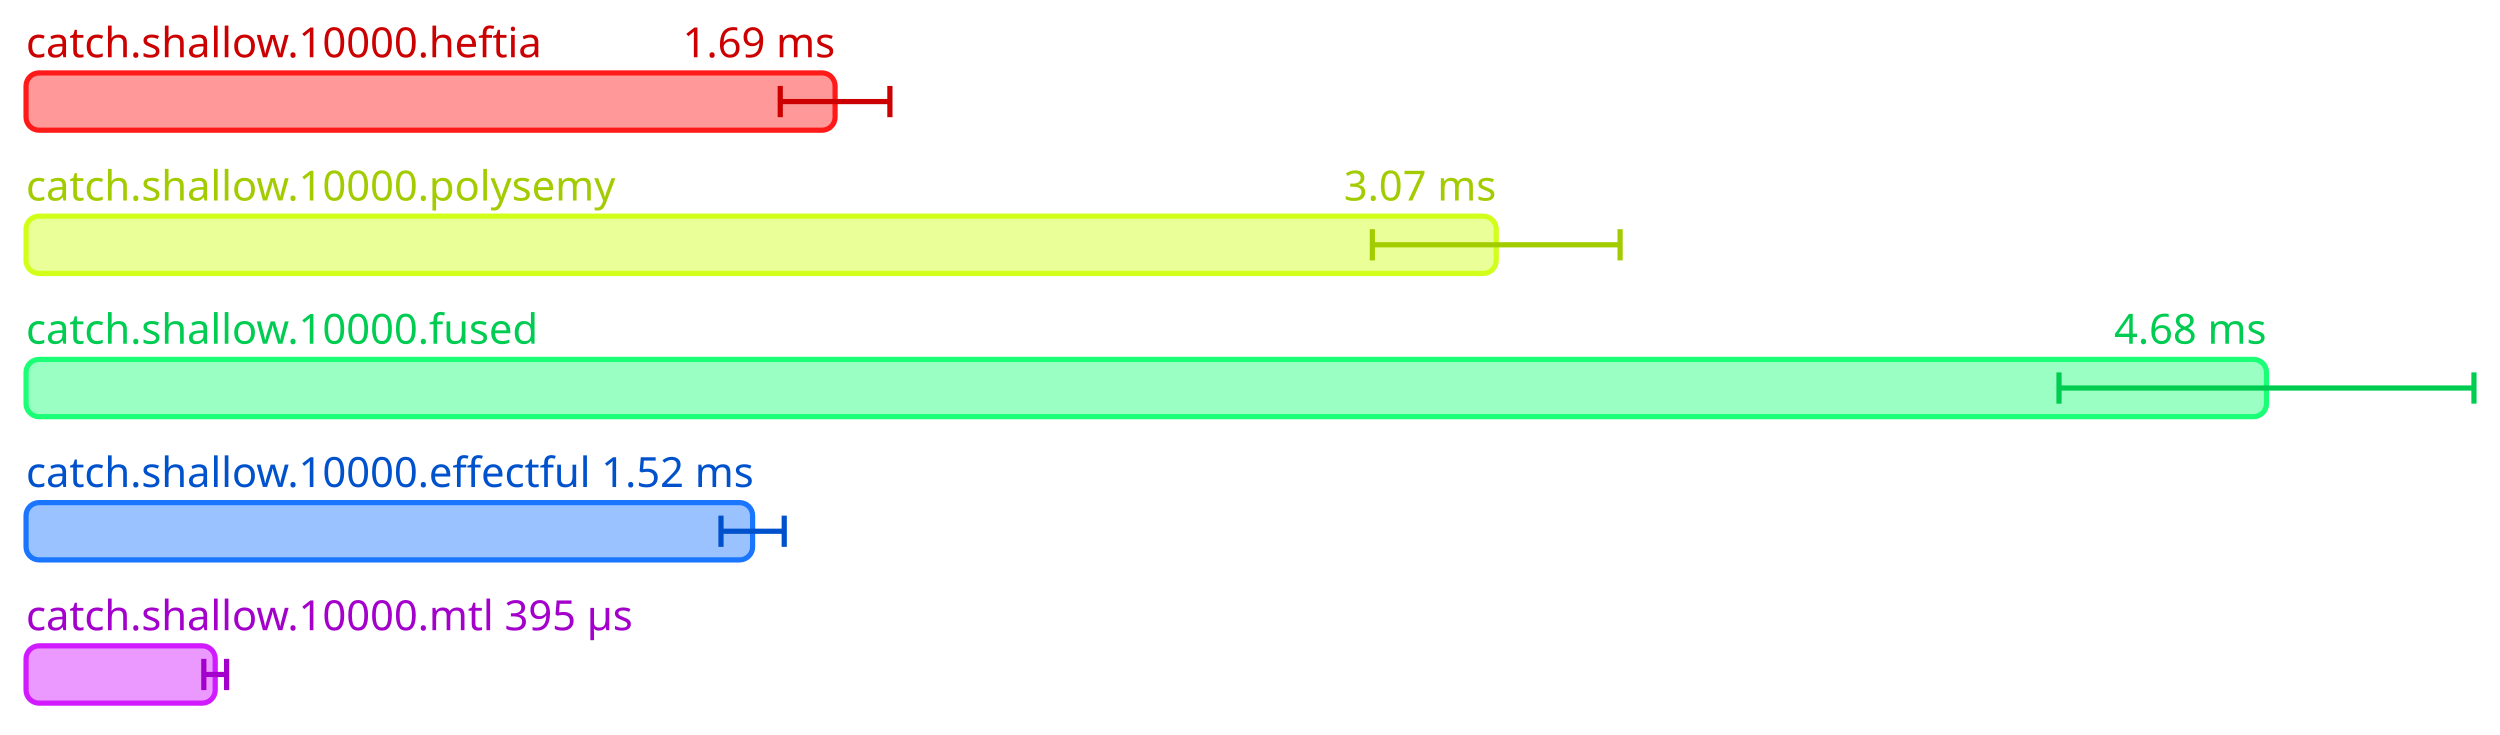
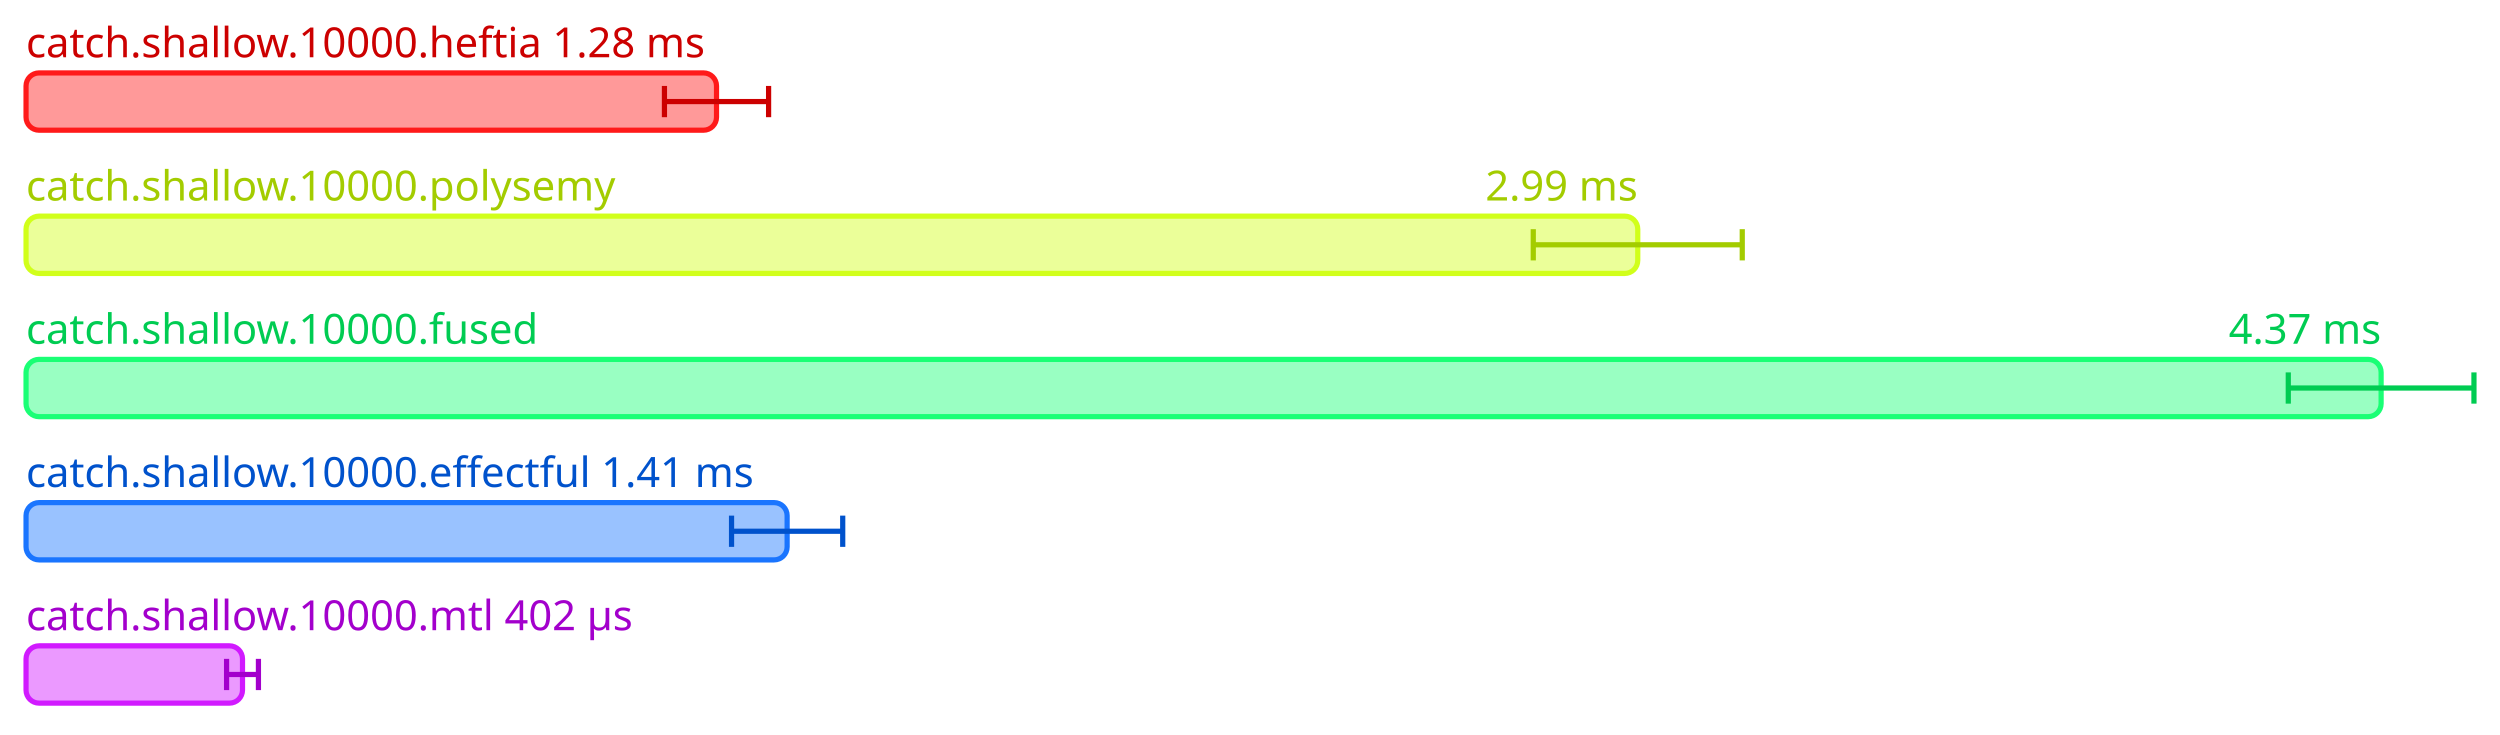
<svg xmlns="http://www.w3.org/2000/svg" height="282" width="960.0" font-size="16" font-family="sans-serif" stroke-width="2">
  <g transform="translate(10.0 0)">
-     <g fill="hsl(0, 100%, 40%)">
-       <text y="22">catch.shallow.10000.heftia</text>
-       <text y="22" x="310.67" text-anchor="end">1.69 ms</text>
-     </g>
+     <text fill="hsl(0, 100%, 40%)" y="22">catch.shallow.10000.heftia 1.28 ms</text>
    <g>
-       <rect y="28" rx="5" height="22" width="310.67" fill="hsl(0, 100%, 80%)" stroke="hsl(0, 100%, 55%)" />
+       <rect y="28" rx="5" height="22" width="265.142" fill="hsl(0, 100%, 80%)" stroke="hsl(0, 100%, 55%)" />
      <g stroke="hsl(0, 100%, 40%)">
-         <line x1="289.62" x2="331.72" y1="39" y2="39" />
-         <line x1="289.62" x2="289.62" y1="33" y2="45" />
-         <line x1="331.72" x2="331.72" y1="33" y2="45" />
+         <line x1="245.145" x2="285.138" y1="39" y2="39" />
+         <line x1="245.145" x2="245.145" y1="33" y2="45" />
+         <line x1="285.138" x2="285.138" y1="33" y2="45" />
      </g>
    </g>
    <g fill="hsl(72, 100%, 40%)">
      <text y="77">catch.shallow.10000.polysemy</text>
-       <text y="77" x="564.552" text-anchor="end">3.07 ms</text>
+       <text y="77" x="618.901" text-anchor="end">2.99 ms</text>
    </g>
    <g>
-       <rect y="83" rx="5" height="22" width="564.552" fill="hsl(72, 100%, 80%)" stroke="hsl(72, 100%, 55%)" />
+       <rect y="83" rx="5" height="22" width="618.901" fill="hsl(72, 100%, 80%)" stroke="hsl(72, 100%, 55%)" />
      <g stroke="hsl(72, 100%, 40%)">
-         <line x1="516.986" x2="612.117" y1="94" y2="94" />
-         <line x1="516.986" x2="516.986" y1="88" y2="100" />
-         <line x1="612.117" x2="612.117" y1="88" y2="100" />
+         <line x1="578.776" x2="659.025" y1="94" y2="94" />
+         <line x1="578.776" x2="578.776" y1="88" y2="100" />
+         <line x1="659.025" x2="659.025" y1="88" y2="100" />
      </g>
    </g>
    <g fill="hsl(144, 100%, 40%)">
      <text y="132">catch.shallow.10000.fused</text>
-       <text y="132" x="860.33" text-anchor="end">4.68 ms</text>
+       <text y="132" x="904.349" text-anchor="end">4.37 ms</text>
    </g>
    <g>
-       <rect y="138" rx="5" height="22" width="860.33" fill="hsl(144, 100%, 80%)" stroke="hsl(144, 100%, 55%)" />
+       <rect y="138" rx="5" height="22" width="904.349" fill="hsl(144, 100%, 80%)" stroke="hsl(144, 100%, 55%)" />
      <g stroke="hsl(144, 100%, 40%)">
-         <line x1="780.661" x2="940.0" y1="149" y2="149" />
-         <line x1="780.661" x2="780.661" y1="143" y2="155" />
+         <line x1="868.698" x2="940.0" y1="149" y2="149" />
+         <line x1="868.698" x2="868.698" y1="143" y2="155" />
        <line x1="940.0" x2="940.0" y1="143" y2="155" />
      </g>
    </g>
-     <text fill="hsl(216, 100%, 40%)" y="187">catch.shallow.10000.effectful 1.52 ms</text>
+     <text fill="hsl(216, 100%, 40%)" y="187">catch.shallow.10000.effectful 1.41 ms</text>
    <g>
-       <rect y="193" rx="5" height="22" width="279.001" fill="hsl(216, 100%, 80%)" stroke="hsl(216, 100%, 55%)" />
+       <rect y="193" rx="5" height="22" width="292.258" fill="hsl(216, 100%, 80%)" stroke="hsl(216, 100%, 55%)" />
      <g stroke="hsl(216, 100%, 40%)">
-         <line x1="266.858" x2="291.144" y1="204" y2="204" />
-         <line x1="266.858" x2="266.858" y1="198" y2="210" />
-         <line x1="291.144" x2="291.144" y1="198" y2="210" />
+         <line x1="270.912" x2="313.604" y1="204" y2="204" />
+         <line x1="270.912" x2="270.912" y1="198" y2="210" />
+         <line x1="313.604" x2="313.604" y1="198" y2="210" />
      </g>
    </g>
-     <text fill="hsl(288, 100%, 40%)" y="242">catch.shallow.10000.mtl 395  μs</text>
+     <text fill="hsl(288, 100%, 40%)" y="242">catch.shallow.10000.mtl 402  μs</text>
    <g>
-       <rect y="248" rx="5" height="22" width="72.64" fill="hsl(288, 100%, 80%)" stroke="hsl(288, 100%, 55%)" />
+       <rect y="248" rx="5" height="22" width="83.12" fill="hsl(288, 100%, 80%)" stroke="hsl(288, 100%, 55%)" />
      <g stroke="hsl(288, 100%, 40%)">
-         <line x1="68.269" x2="77.011" y1="259" y2="259" />
-         <line x1="68.269" x2="68.269" y1="253" y2="265" />
-         <line x1="77.011" x2="77.011" y1="253" y2="265" />
+         <line x1="77.003" x2="89.238" y1="259" y2="259" />
+         <line x1="77.003" x2="77.003" y1="253" y2="265" />
+         <line x1="89.238" x2="89.238" y1="253" y2="265" />
      </g>
    </g>
  </g>
</svg>
